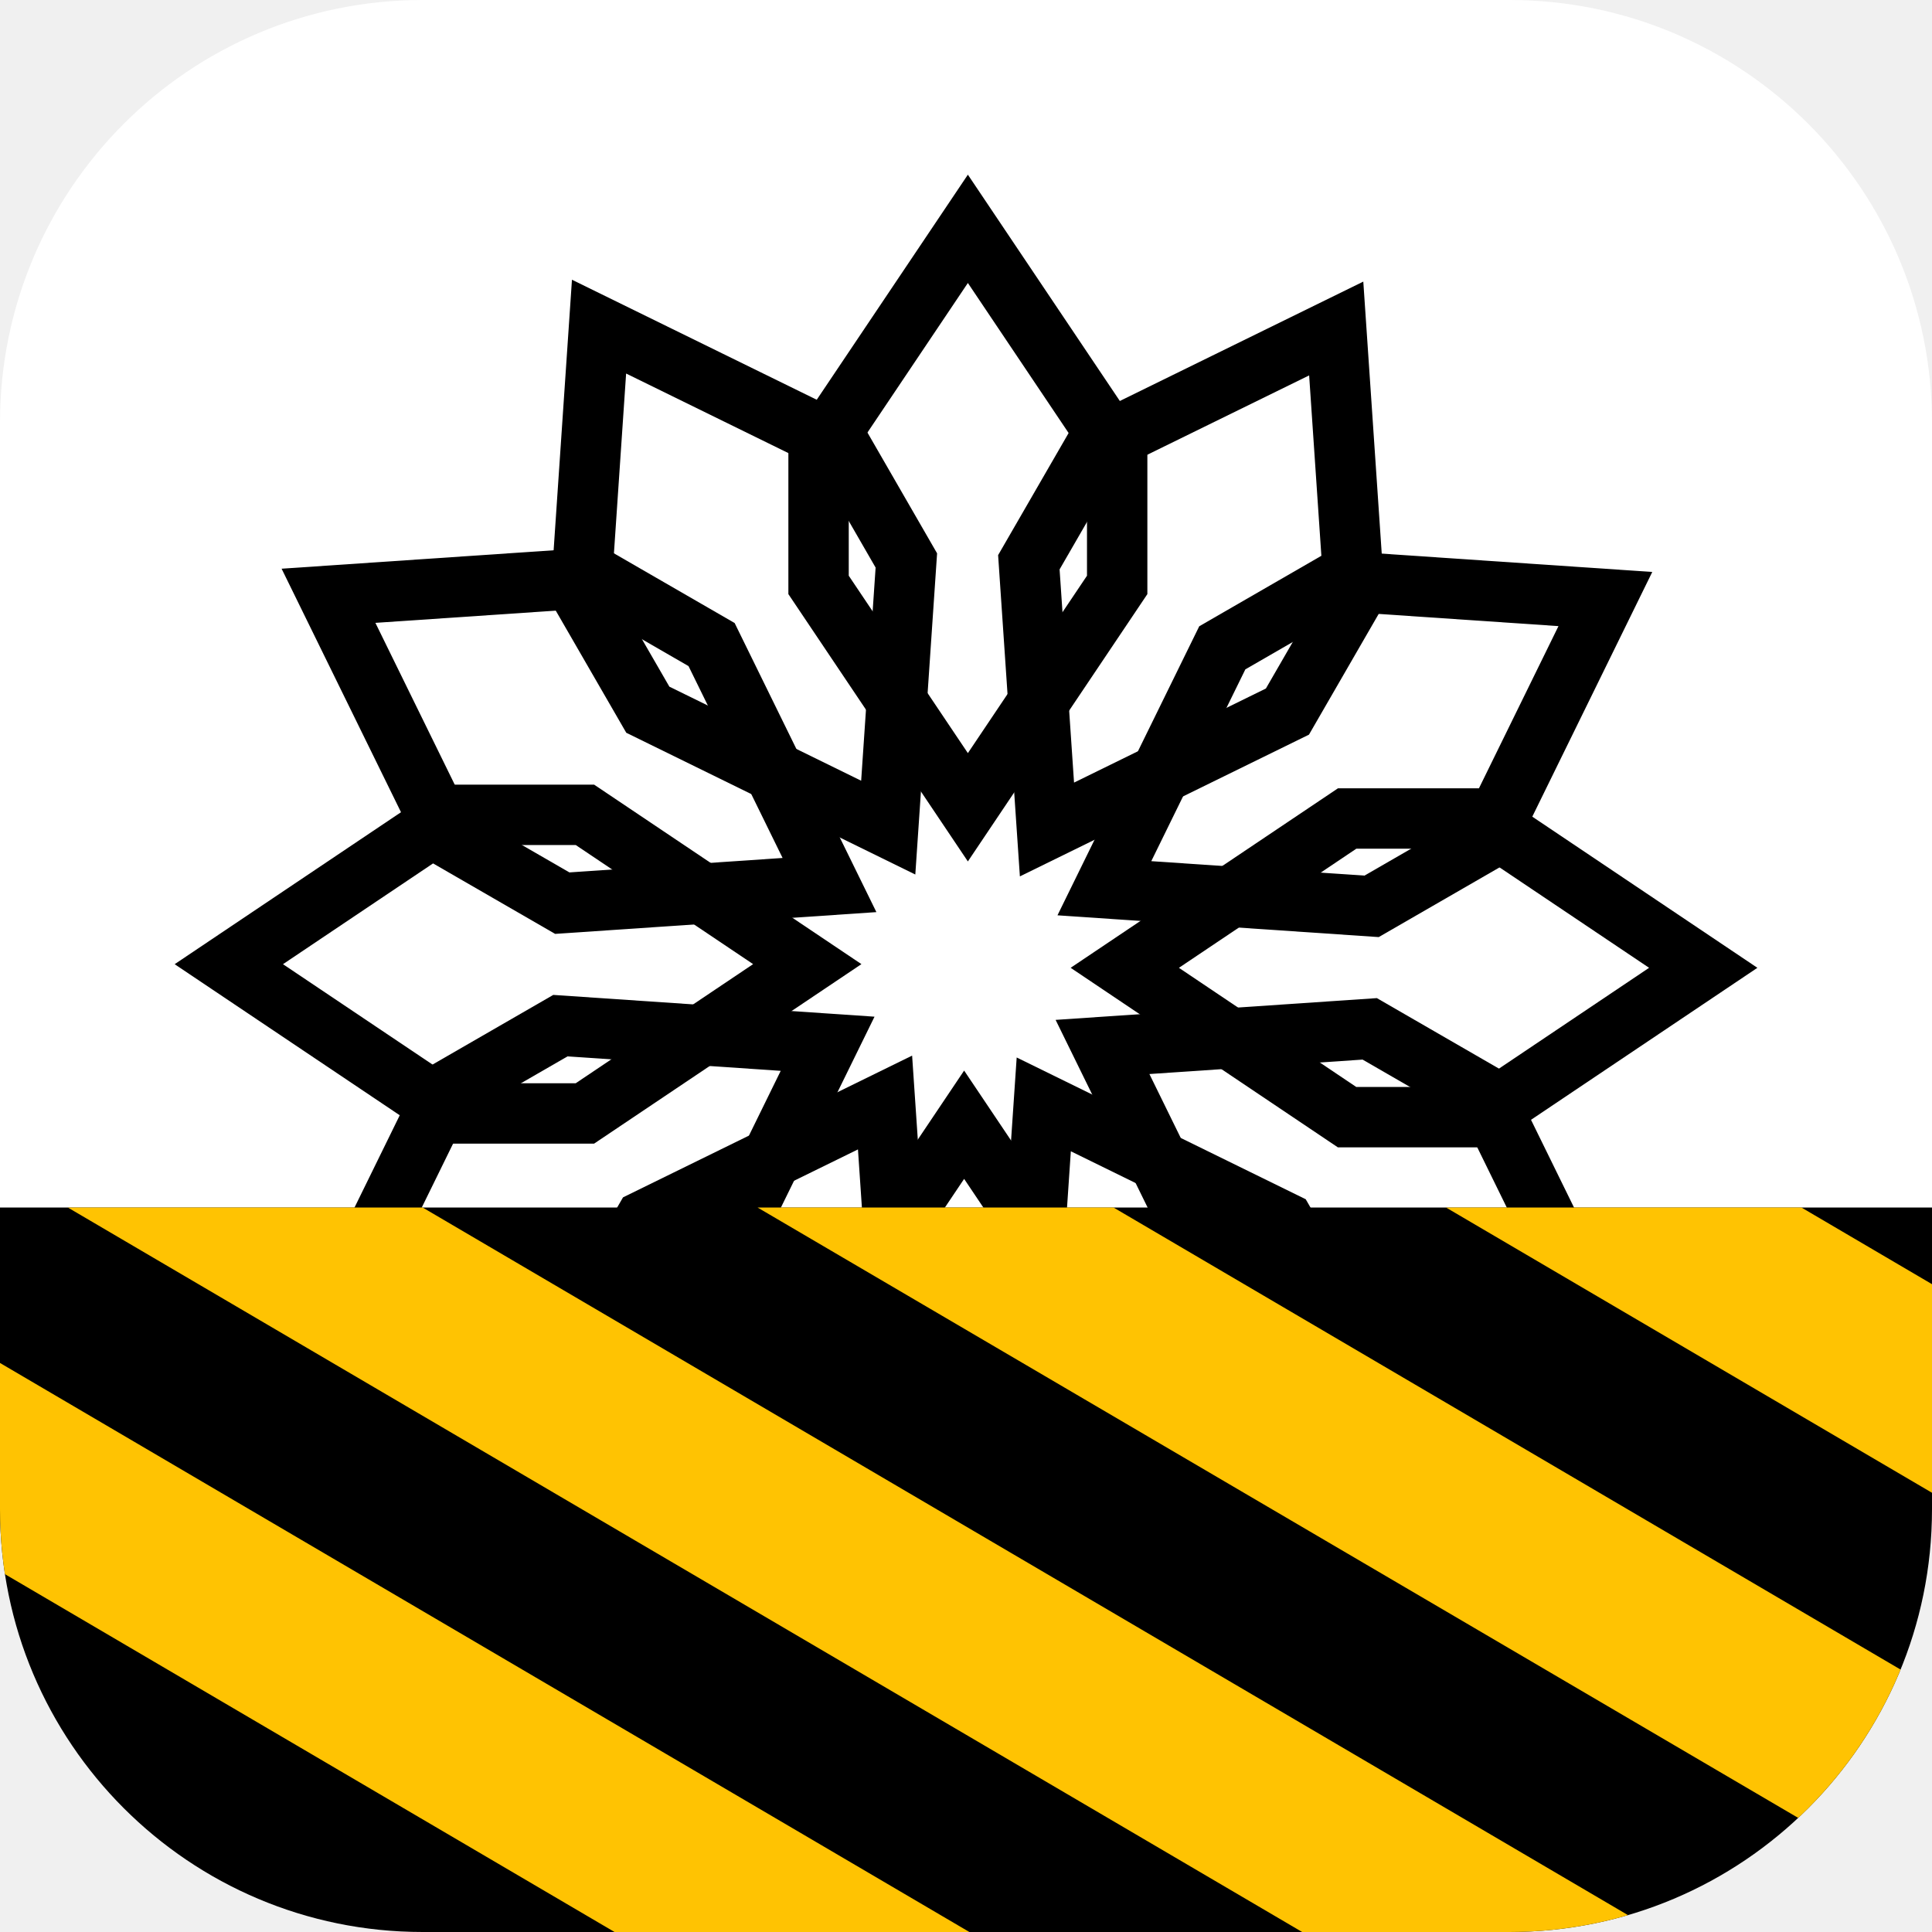
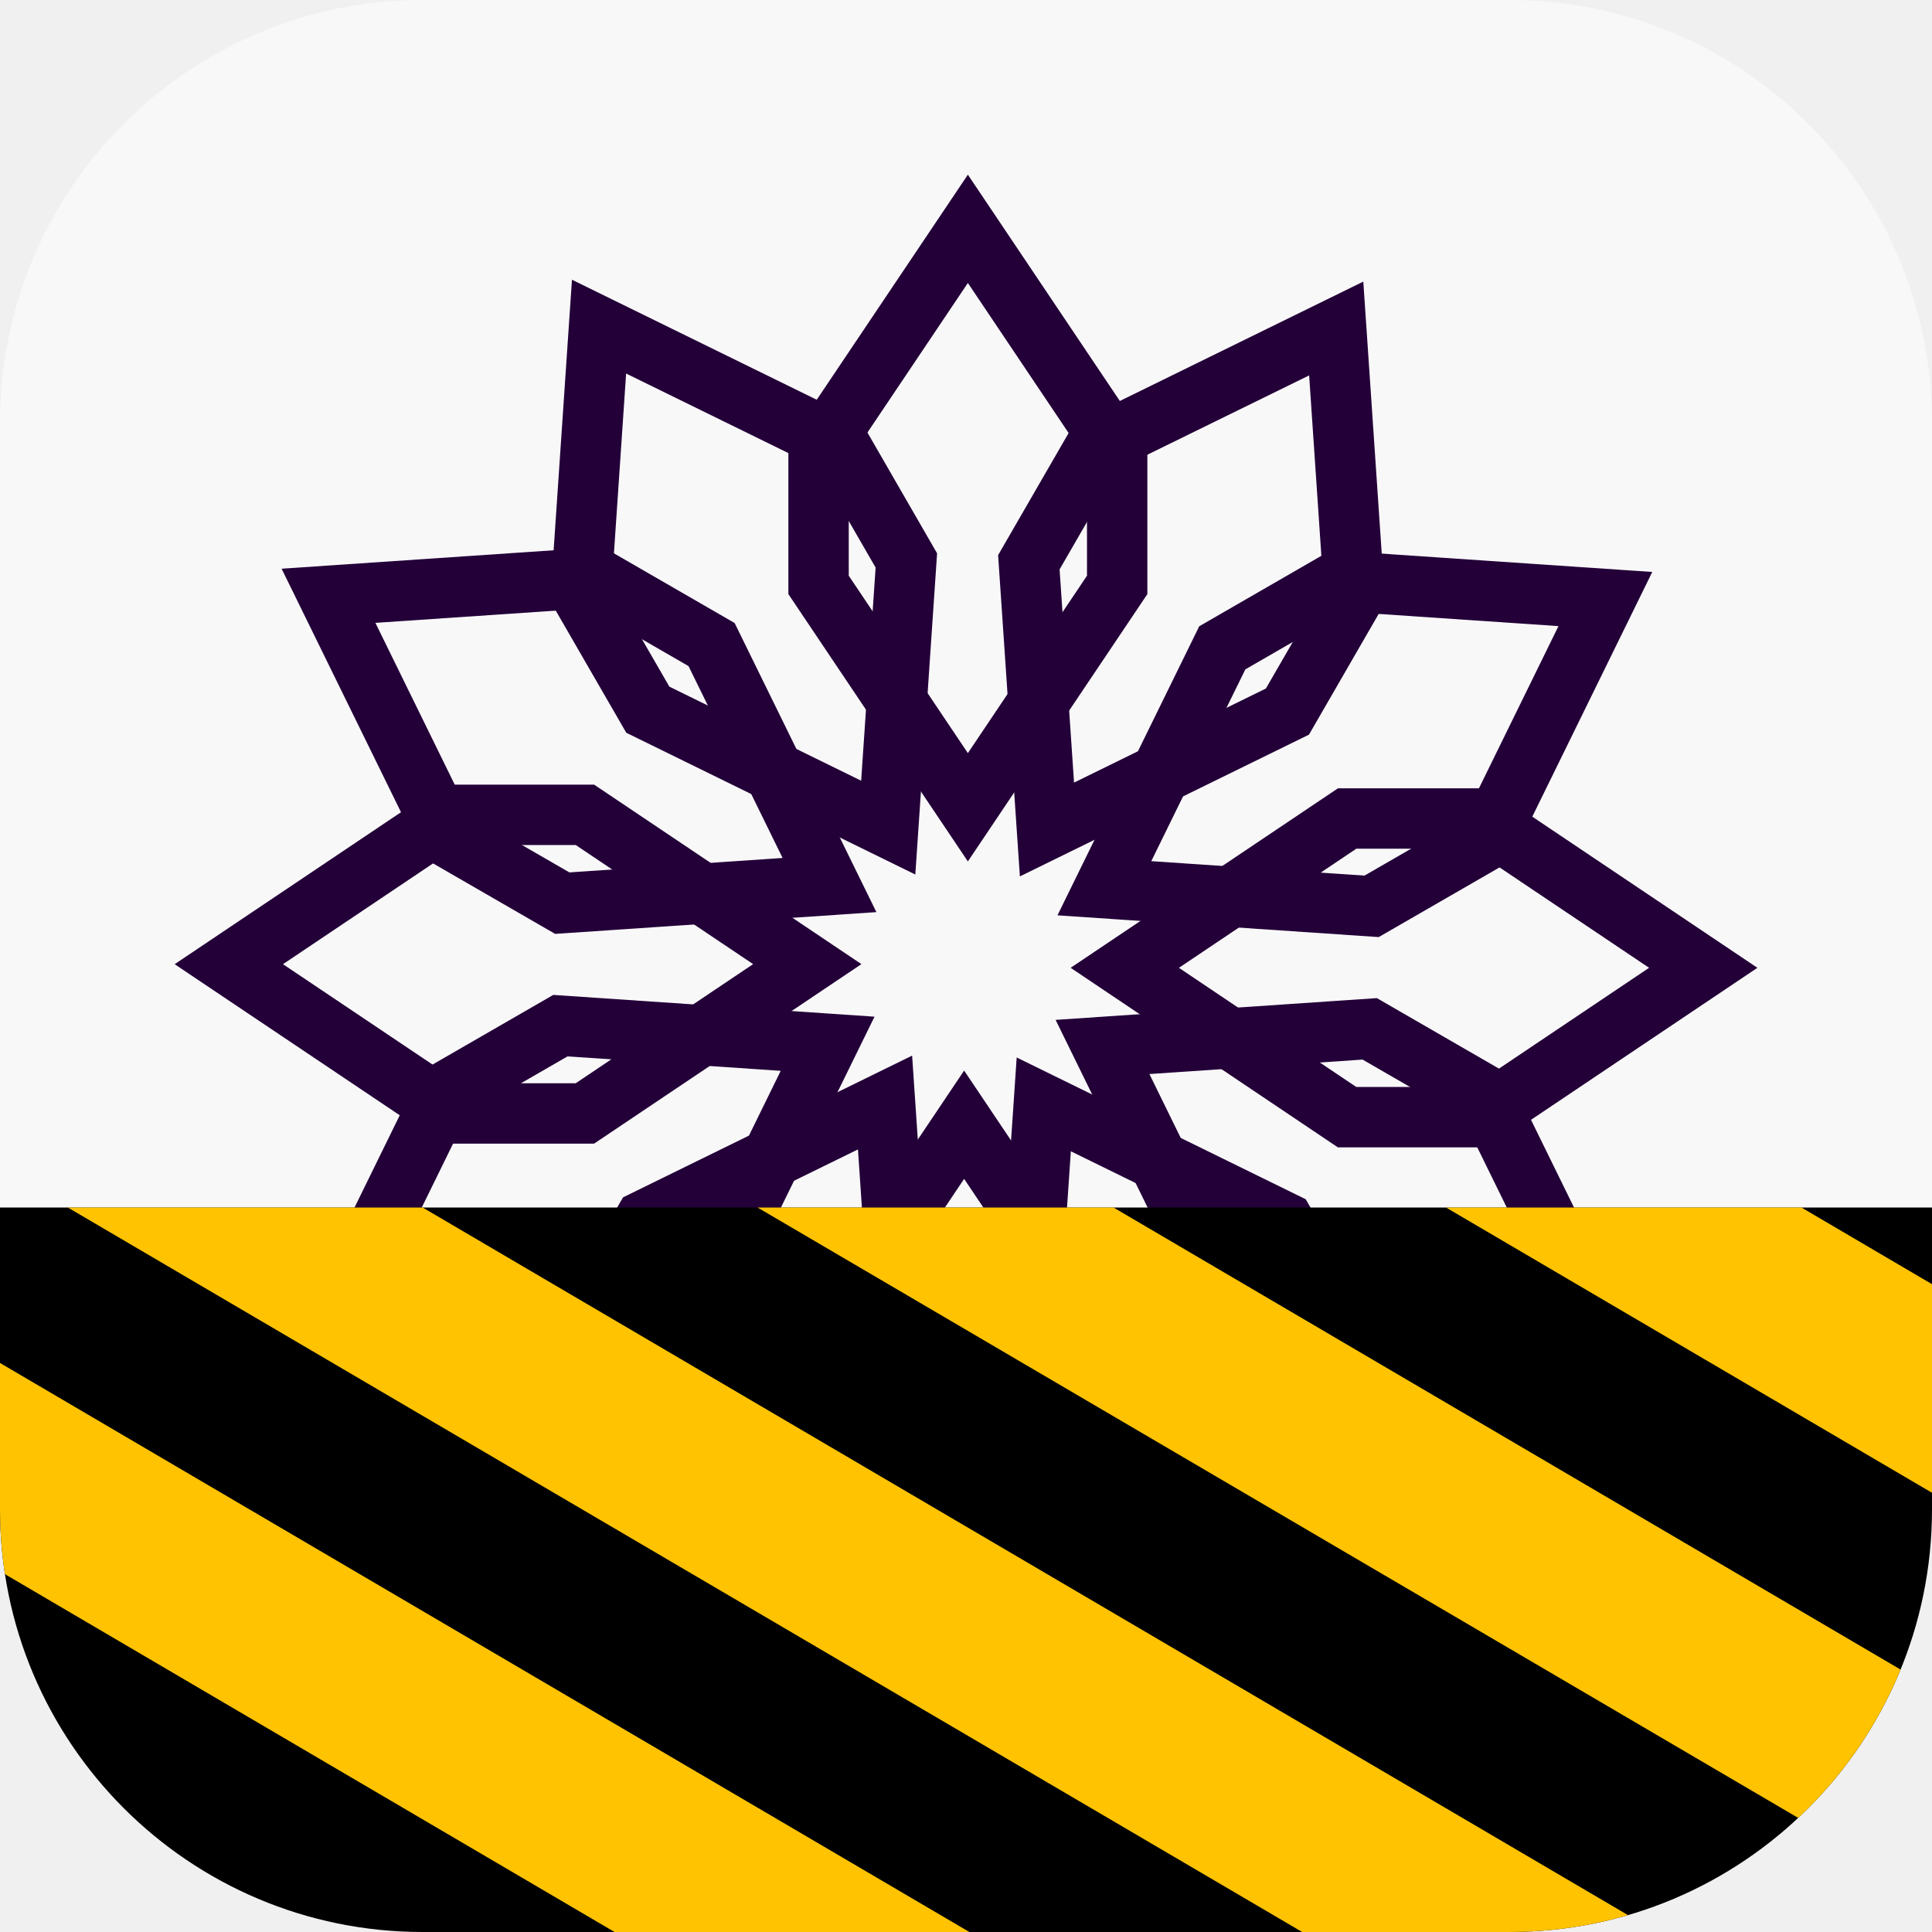
<svg xmlns="http://www.w3.org/2000/svg" width="32" height="32" fill="none" viewBox="0 0 32 32">
-   <rect width="32" height="32" fill="#fff" rx="7" />
-   <path stroke="#000" stroke-miterlimit="10" d="M7.473 13.496h2.215l3.683 2.473-3.683 2.473H7.473L3.79 15.97l3.683-2.473Z" />
-   <path stroke="#000" stroke-miterlimit="10" d="m9.867 9.568 1.919 1.108 1.953 3.983-4.426.3-1.919-1.108-1.953-3.983 4.426-.3Z" />
-   <path stroke="#000" stroke-miterlimit="10" d="m13.905 7.363 1.107 1.92-.3 4.425-3.982-1.953-1.108-1.919.3-4.426 3.983 1.953Z" />
-   <path stroke="#000" stroke-miterlimit="10" d="M18.504 7.473v2.215l-2.473 3.683-2.473-3.683V7.473l2.473-3.683 2.473 3.683Z" />
-   <path stroke="#000" stroke-miterlimit="10" d="m22.432 9.867-1.108 1.919-3.983 1.953-.3-4.426 1.108-1.919 3.983-1.953.3 4.426Z" />
-   <path stroke="#000" stroke-miterlimit="10" d="m24.637 13.905-1.919 1.107-4.426-.3 1.953-3.982 1.92-1.108 4.425.3-1.953 3.983Z" />
-   <path stroke="#000" stroke-miterlimit="10" d="M24.527 18.504h-2.215L18.63 16.03l3.683-2.473h2.215l3.683 2.473-3.683 2.473Z" />
-   <path stroke="#000" stroke-miterlimit="10" d="m22.133 22.432-1.919-1.108-1.953-3.983 4.426-.3 1.919 1.108 1.953 3.983-4.426.3Z" />
-   <path stroke="#000" stroke-miterlimit="10" d="m18.095 24.637-1.107-1.919.3-4.426 3.982 1.953 1.108 1.92-.3 4.425-3.983-1.953Z" />
-   <path stroke="#000" stroke-miterlimit="10" d="M13.496 24.527v-2.215l2.473-3.683 2.473 3.683v2.215l-2.473 3.683-2.473-3.683Z" />
-   <path stroke="#000" stroke-miterlimit="10" d="m9.568 22.133 1.108-1.919 3.983-1.953.3 4.426-1.108 1.919-3.983 1.953-.3-4.426Z" />
-   <path stroke="#000" stroke-miterlimit="10" d="m7.363 18.095 1.919-1.107 4.426.3-1.953 3.982-1.919 1.108-4.426-.3 1.953-3.983Z" />
+   <rect width="32" height="32" fill="#F9F8F9" rx="7" />
+   <path stroke="#230038" stroke-miterlimit="10" d="M7.473 13.496h2.215l3.683 2.473-3.683 2.473H7.473L3.79 15.97l3.683-2.473Z" />
+   <path stroke="#230038" stroke-miterlimit="10" d="m9.867 9.568 1.919 1.108 1.953 3.983-4.426.3-1.919-1.108-1.953-3.983 4.426-.3Z" />
+   <path stroke="#230038" stroke-miterlimit="10" d="m13.905 7.363 1.107 1.92-.3 4.425-3.982-1.953-1.108-1.919.3-4.426 3.983 1.953Z" />
+   <path stroke="#230038" stroke-miterlimit="10" d="M18.504 7.473v2.215l-2.473 3.683-2.473-3.683V7.473l2.473-3.683 2.473 3.683Z" />
+   <path stroke="#230038" stroke-miterlimit="10" d="m22.432 9.867-1.108 1.919-3.983 1.953-.3-4.426 1.108-1.919 3.983-1.953.3 4.426Z" />
+   <path stroke="#230038" stroke-miterlimit="10" d="m24.637 13.905-1.919 1.107-4.426-.3 1.953-3.982 1.92-1.108 4.425.3-1.953 3.983Z" />
+   <path stroke="#230038" stroke-miterlimit="10" d="M24.527 18.504h-2.215L18.63 16.03l3.683-2.473h2.215l3.683 2.473-3.683 2.473Z" />
+   <path stroke="#230038" stroke-miterlimit="10" d="m22.133 22.432-1.919-1.108-1.953-3.983 4.426-.3 1.919 1.108 1.953 3.983-4.426.3Z" />
+   <path stroke="#230038" stroke-miterlimit="10" d="m18.095 24.637-1.107-1.919.3-4.426 3.982 1.953 1.108 1.92-.3 4.425-3.983-1.953Z" />
+   <path stroke="#230038" stroke-miterlimit="10" d="M13.496 24.527v-2.215l2.473-3.683 2.473 3.683v2.215l-2.473 3.683-2.473-3.683Z" />
+   <path stroke="#230038" stroke-miterlimit="10" d="m9.568 22.133 1.108-1.919 3.983-1.953.3 4.426-1.108 1.919-3.983 1.953-.3-4.426Z" />
+   <path stroke="#230038" stroke-miterlimit="10" d="m7.363 18.095 1.919-1.107 4.426.3-1.953 3.982-1.919 1.108-4.426-.3 1.953-3.983Z" />
  <g clip-path="url(#a)">
    <path fill="#000" d="M0 10h32v32H0z" />
    <path fill="#FFC302" d="M.02 29.188V32H4.81L.02 29.187ZM0 22.575v3.45L10.179 32h5.877L0 22.575ZM7 20H1.123l20.445 12h5.873L7 20ZM18.443 20h-5.896L32 31.41v-3.451L18.443 20ZM29.837 20H23.95L32 24.725V21.27L29.837 20Z" />
  </g>
  <defs>
    <clipPath id="a">
      <path fill="#fff" d="M0 20h32v5a7 7 0 0 1-7 7H7a7 7 0 0 1-7-7v-5Z" />
    </clipPath>
  </defs>
</svg>
